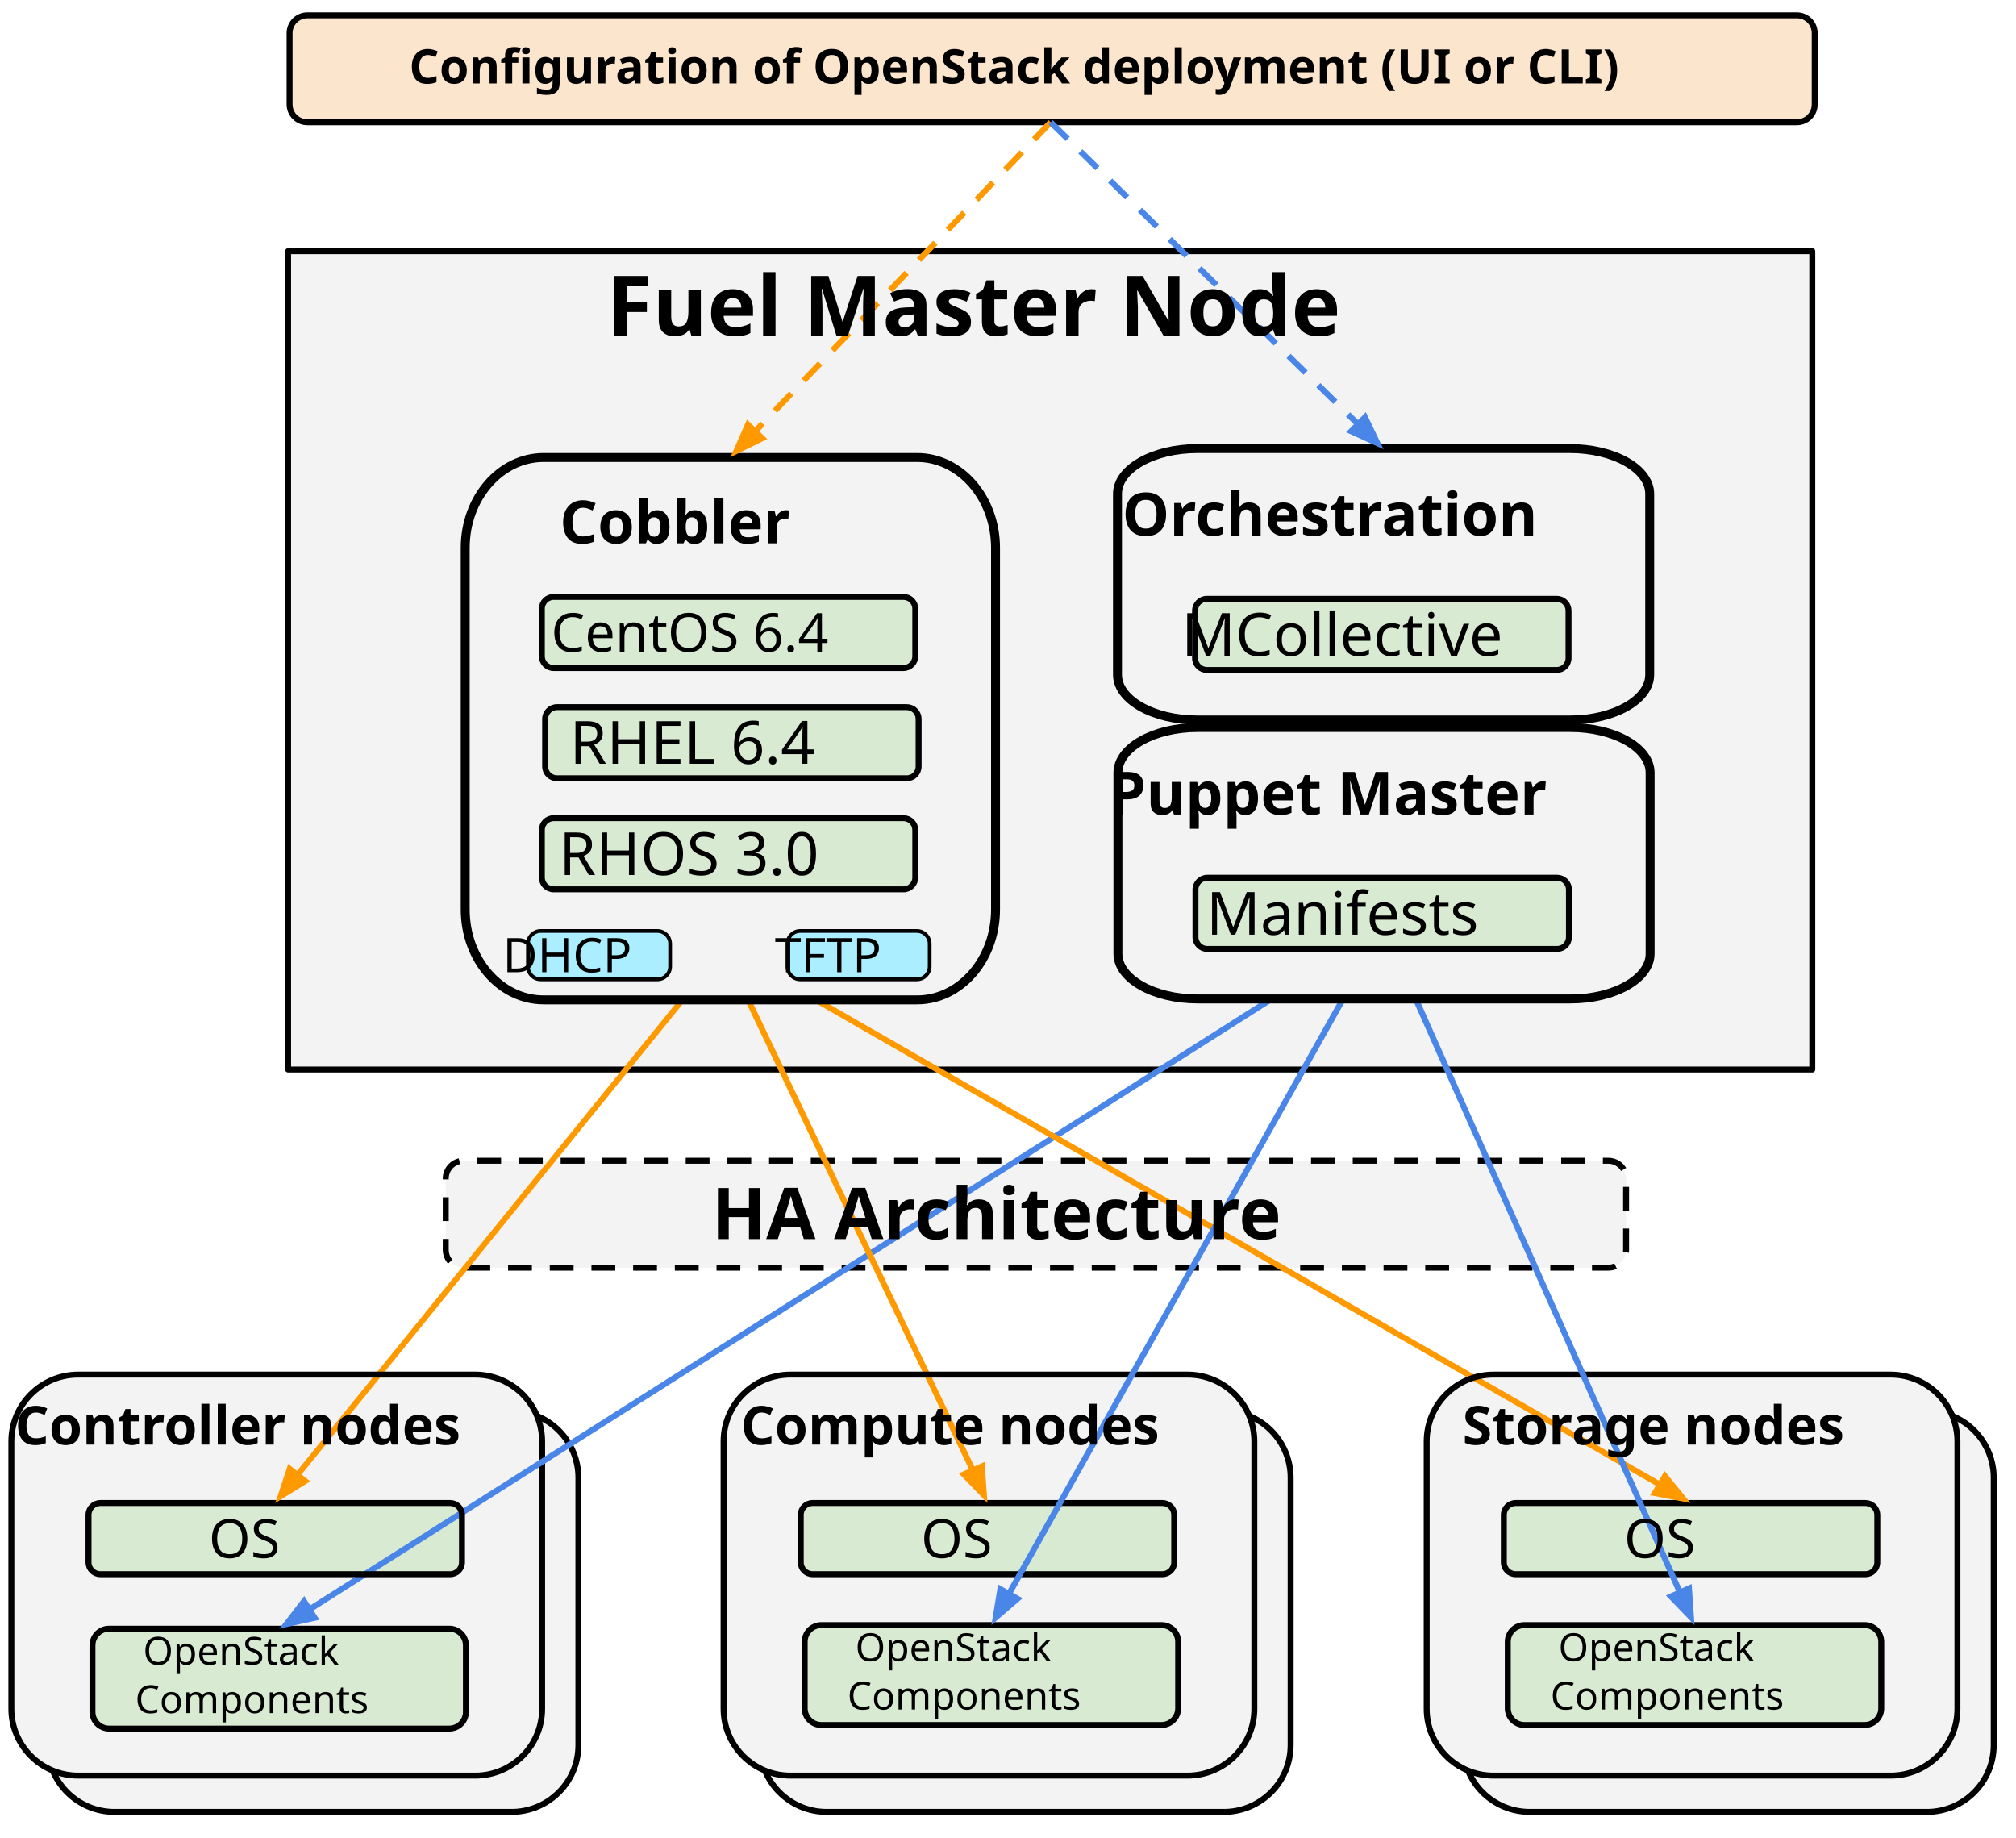
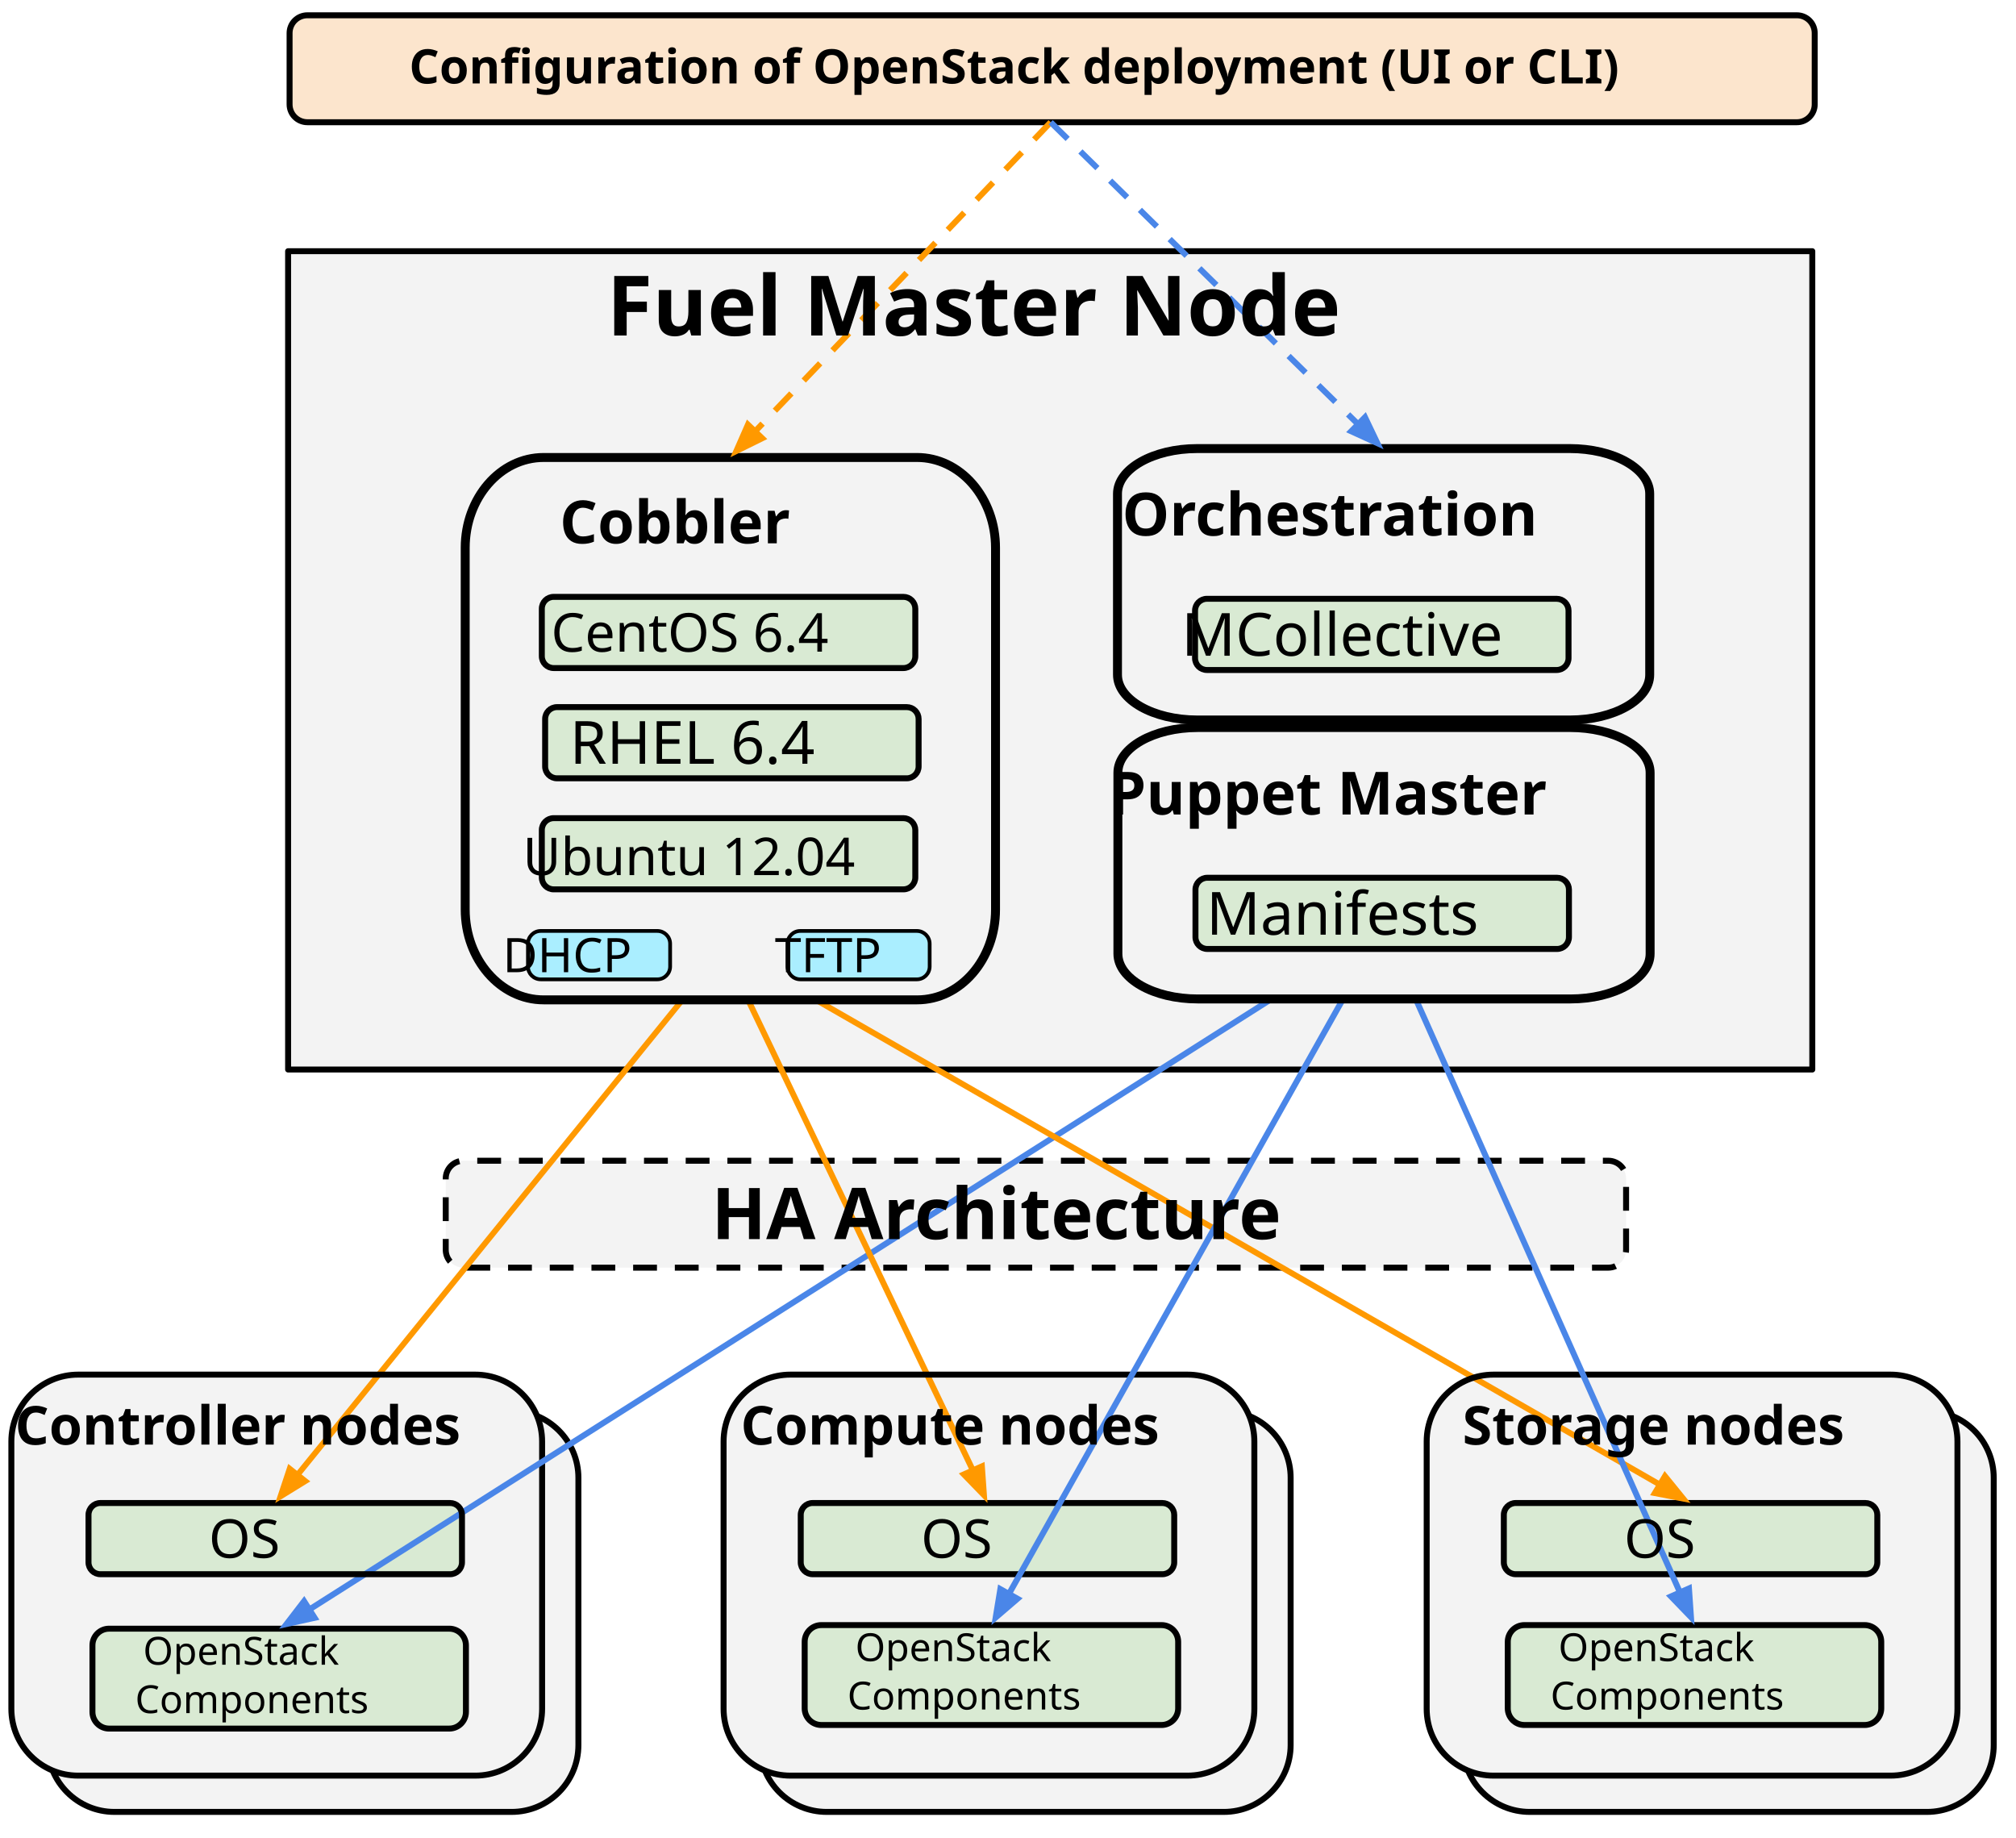
<svg xmlns="http://www.w3.org/2000/svg" version="1.1" viewBox="0.0 0.0 677.0 617.0" stroke-miterlimit="10" id="svg2" width="100%" height="100%" stroke-linecap="square" stroke="none" fill="none">
  <defs id="defs187" />
  <clipPath id="p.0">
    <path d="m0 0l677.0 0l0 617.0l-677.0 0l0 -617.0z" clip-rule="nonzero" id="path5" />
  </clipPath>
  <g clip-path="url(#p.0)" id="g7">
    <path d="m 97.403,84.255 511.842,0 0,274.772 -511.842,0 z" id="path17" style="fill:#f3f3f3;fill-rule:nonzero" />
    <path d="m 375.266,165.808 0,0 c 0,-8.389 11.996,-15.19 26.793,-15.19 l 125.14,0 c 7.106,0 13.921,1.6 18.946,4.449 5.025,2.849 7.848,6.712 7.848,10.741 l 0,60.758 c 0,8.389 -11.996,15.19 -26.793,15.19 l -125.14,0 c -14.797,0 -26.793,-6.801 -26.793,-15.19 z" id="path35" style="fill:#f3f3f3;fill-rule:nonzero" />
    <path d="m0 0l677.814 0l0 617.344l-677.814 0z" id="path9" fill-rule="nonzero" fill-opacity="0.0" fill="#000000" />
    <path d="m 401.314,205.045 0,0 c 0,-2.2 1.784,-3.984 3.984,-3.984 l 117.449,0 c 1.057,0 2.07,0.42 2.817,1.167 0.747,0.747 1.167,1.761 1.167,2.817 l 0,15.937 c 0,2.2 -1.784,3.984 -3.984,3.984 l -117.449,0 0,0 c -2.2,0 -3.984,-1.784 -3.984,-3.984 z" id="path41" style="fill:#d9ead3;fill-rule:nonzero" />
    <path d="m149.684 395.726l0 0c0 -3.305 2.679 -5.984 5.984 -5.984l384.409 0c1.587 0 3.109 0.63 4.232 1.753c1.122 1.122 1.753 2.644 1.753 4.232l0 23.937c0 3.305 -2.679 5.984 -5.984 5.984l-384.409 0c-3.305 0 -5.984 -2.679 -5.984 -5.984z" id="path11" fill-rule="nonzero" fill="#f3f3f3" />
    <path d="m 401.314,205.045 0,0 c 0,-2.2 1.784,-3.984 3.984,-3.984 l 117.449,0 c 1.057,0 2.07,0.42 2.817,1.167 0.747,0.747 1.167,1.761 1.167,2.817 l 0,15.937 c 0,2.2 -1.784,3.984 -3.984,3.984 l -117.449,0 0,0 c -2.2,0 -3.984,-1.784 -3.984,-3.984 z" id="path43" style="stroke:#000000;stroke-width:2;stroke-linecap:butt;stroke-linejoin:round" />
    <path d="m149.684 395.726l0 0c0 -3.305 2.679 -5.984 5.984 -5.984l384.409 0c1.587 0 3.109 0.63 4.232 1.753c1.122 1.122 1.753 2.644 1.753 4.232l0 23.937c0 3.305 -2.679 5.984 -5.984 5.984l-384.409 0c-3.305 0 -5.984 -2.679 -5.984 -5.984z" id="path13" stroke-dasharray="8.0,6.0" stroke-linejoin="round" stroke-linecap="butt" stroke-width="2.0" stroke="#000000" fill-rule="nonzero" />
    <path d="m96.75 84.347l511.842 0l0 274.772l-511.842 0z" id="path19" stroke-linejoin="round" stroke-linecap="butt" stroke-width="2.0" stroke="#000000" fill-rule="nonzero" />
    <path d="m16 496.191l0 0c0 -12.394 10.047 -22.441 22.441 -22.441l133.353 0c5.952 0 11.66 2.364 15.868 6.573c4.209 4.209 6.573 9.917 6.573 15.868l0 89.763c0 12.394 -10.047 22.441 -22.441 22.441l-133.353 0l0 0c-12.394 0 -22.441 -10.047 -22.441 -22.441z" id="path47" fill-rule="nonzero" fill="#f3f3f3" />
    <path d="m16 496.191l0 0c0 -12.394 10.047 -22.441 22.441 -22.441l133.353 0c5.952 0 11.66 2.364 15.868 6.573c4.209 4.209 6.573 9.917 6.573 15.868l0 89.763c0 12.394 -10.047 22.441 -22.441 22.441l-133.353 0l0 0c-12.394 0 -22.441 -10.047 -22.441 -22.441z" id="path49" stroke-linejoin="round" stroke-linecap="butt" stroke-width="2.0" stroke="#000000" fill-rule="nonzero" />
    <path d="m3.813 484.004l0 0c0 -12.394 10.047 -22.441 22.441 -22.441l133.353 0c5.952 0 11.66 2.364 15.868 6.573c4.209 4.209 6.573 9.917 6.573 15.868l0 89.763c0 12.394 -10.047 22.441 -22.441 22.441l-133.353 0l0 0c-12.394 0 -22.441 -10.047 -22.441 -22.441z" id="path51" fill-rule="nonzero" fill="#f3f3f3" />
    <path d="M 242.356,319.429 99.848,495.295" id="path127" style="stroke:#ff9900;stroke-width:1.938;stroke-linecap:butt;stroke-linejoin:round" />
    <path d="m3.813 484.004l0 0c0 -12.394 10.047 -22.441 22.441 -22.441l133.353 0c5.952 0 11.66 2.364 15.868 6.573c4.209 4.209 6.573 9.917 6.573 15.868l0 89.763c0 12.394 -10.047 22.441 -22.441 22.441l-133.353 0l0 0c-12.394 0 -22.441 -10.047 -22.441 -22.441z" id="path53" stroke-linejoin="round" stroke-linecap="butt" stroke-width="2.0" stroke="#000000" fill-rule="nonzero" />
    <path d="m29.722 508.657l0 0c0 -2.201 1.784 -3.984 3.984 -3.984l117.449 0c1.057 0 2.07 0.42 2.817 1.167c0.747 0.747 1.167 1.761 1.167 2.817l0 15.937c0 2.2 -1.784 3.984 -3.984 3.984l-117.449 0l0 0c-2.2 0 -3.984 -1.784 -3.984 -3.984z" id="path63" fill-rule="nonzero" fill="#d9ead3" />
    <path d="M 463.649,312.158 103.883,540.434" id="path145" style="stroke:#4a86e8;stroke-width:2;stroke-linecap:butt;stroke-linejoin:round" />
    <path d="m29.722 508.657l0 0c0 -2.201 1.784 -3.984 3.984 -3.984l117.449 0c1.057 0 2.07 0.42 2.817 1.167c0.747 0.747 1.167 1.761 1.167 2.817l0 15.937c0 2.2 -1.784 3.984 -3.984 3.984l-117.449 0l0 0c-2.2 0 -3.984 -1.784 -3.984 -3.984z" id="path65" stroke-linejoin="round" stroke-linecap="butt" stroke-width="2.0" stroke="#000000" fill-rule="nonzero" />
    <path d="m31.046 552.461l0 0c0 -3.088 2.503 -5.591 5.591 -5.591l114.236 0c1.483 0 2.905 0.589 3.953 1.637c1.048 1.048 1.637 2.47 1.637 3.953l0 22.362c0 3.088 -2.503 5.591 -5.591 5.591l-114.236 0c-3.088 0 -5.591 -2.503 -5.591 -5.591z" id="path69" fill-rule="nonzero" fill="#d9ead3" />
    <path d="m31.046 552.461l0 0c0 -3.088 2.503 -5.591 5.591 -5.591l114.236 0c1.483 0 2.905 0.589 3.953 1.637c1.048 1.048 1.637 2.47 1.637 3.953l0 22.362c0 3.088 -2.503 5.591 -5.591 5.591l-114.236 0c-3.088 0 -5.591 -2.503 -5.591 -5.591z" id="path71" stroke-linejoin="round" stroke-linecap="butt" stroke-width="2.0" stroke="#000000" fill-rule="nonzero" />
    <path d="m255.178 496.191l0 0c0 -12.394 10.047 -22.441 22.441 -22.441l133.353 0c5.952 0 11.66 2.364 15.868 6.573c4.209 4.209 6.573 9.917 6.573 15.868l0 89.763c0 12.394 -10.047 22.441 -22.441 22.441l-133.353 0l0 0c-12.394 0 -22.441 -10.047 -22.441 -22.441z" id="path77" fill-rule="nonzero" fill="#f3f3f3" />
    <path d="m255.178 496.191l0 0c0 -12.394 10.047 -22.441 22.441 -22.441l133.353 0c5.952 0 11.66 2.364 15.868 6.573c4.209 4.209 6.573 9.917 6.573 15.868l0 89.763c0 12.394 -10.047 22.441 -22.441 22.441l-133.353 0l0 0c-12.394 0 -22.441 -10.047 -22.441 -22.441z" id="path79" stroke-linejoin="round" stroke-linecap="butt" stroke-width="2.0" stroke="#000000" fill-rule="nonzero" />
    <path d="m242.991 484.004l0 0c0 -12.394 10.047 -22.441 22.441 -22.441l133.353 0c5.952 0 11.66 2.364 15.868 6.573c4.209 4.209 6.573 9.917 6.573 15.868l0 89.763c0 12.394 -10.047 22.441 -22.441 22.441l-133.353 0l0 0c-12.394 0 -22.441 -10.047 -22.441 -22.441z" id="path81" fill-rule="nonzero" fill="#f3f3f3" />
    <path d="m 242.974,318.475 83.741,175.248" id="path133" style="stroke:#ff9900;stroke-width:1.989;stroke-linecap:butt;stroke-linejoin:round" />
    <path d="m242.991 484.004l0 0c0 -12.394 10.047 -22.441 22.441 -22.441l133.353 0c5.952 0 11.66 2.364 15.868 6.573c4.209 4.209 6.573 9.917 6.573 15.868l0 89.763c0 12.394 -10.047 22.441 -22.441 22.441l-133.353 0l0 0c-12.394 0 -22.441 -10.047 -22.441 -22.441z" id="path83" stroke-linejoin="round" stroke-linecap="butt" stroke-width="2.0" stroke="#000000" fill-rule="nonzero" />
    <path d="m268.9 508.657l0 0c0 -2.201 1.784 -3.984 3.984 -3.984l117.449 0c1.057 0 2.07 0.42 2.817 1.167c0.747 0.747 1.167 1.761 1.167 2.817l0 15.937c0 2.2 -1.784 3.984 -3.984 3.984l-117.449 0l0 0c-2.2 0 -3.984 -1.784 -3.984 -3.984z" id="path87" fill-rule="nonzero" fill="#d9ead3" />
    <path d="m268.9 508.657l0 0c0 -2.201 1.784 -3.984 3.984 -3.984l117.449 0c1.057 0 2.07 0.42 2.817 1.167c0.747 0.747 1.167 1.761 1.167 2.817l0 15.937c0 2.2 -1.784 3.984 -3.984 3.984l-117.449 0l0 0c-2.2 0 -3.984 -1.784 -3.984 -3.984z" id="path89" stroke-linejoin="round" stroke-linecap="butt" stroke-width="2.0" stroke="#000000" fill-rule="nonzero" />
    <path d="m270.225 551.255l0 0c0 -3.088 2.503 -5.591 5.591 -5.591l114.236 0c1.483 0 2.905 0.589 3.953 1.637c1.048 1.048 1.637 2.47 1.637 3.953l0 22.362c0 3.088 -2.503 5.591 -5.591 5.591l-114.236 0c-3.088 0 -5.591 -2.503 -5.591 -5.591z" id="path93" fill-rule="nonzero" fill="#d9ead3" />
    <path d="m270.225 551.255l0 0c0 -3.088 2.503 -5.591 5.591 -5.591l114.236 0c1.483 0 2.905 0.589 3.953 1.637c1.048 1.048 1.637 2.47 1.637 3.953l0 22.362c0 3.088 -2.503 5.591 -5.591 5.591l-114.236 0c-3.088 0 -5.591 -2.503 -5.591 -5.591z" id="path95" stroke-linejoin="round" stroke-linecap="butt" stroke-width="2.0" stroke="#000000" fill-rule="nonzero" />
    <path d="m491.286 496.191l0 0c0 -12.394 10.047 -22.441 22.441 -22.441l133.353 0c5.952 0 11.66 2.364 15.868 6.573c4.209 4.209 6.573 9.917 6.573 15.868l0 89.763c0 12.394 -10.047 22.441 -22.441 22.441l-133.353 0l0 0c-12.394 0 -22.441 -10.047 -22.441 -22.441z" id="path101" fill-rule="nonzero" fill="#f3f3f3" />
    <path d="m491.286 496.191l0 0c0 -12.394 10.047 -22.441 22.441 -22.441l133.353 0c5.952 0 11.66 2.364 15.868 6.573c4.209 4.209 6.573 9.917 6.573 15.868l0 89.763c0 12.394 -10.047 22.441 -22.441 22.441l-133.353 0l0 0c-12.394 0 -22.441 -10.047 -22.441 -22.441z" id="path103" stroke-linejoin="round" stroke-linecap="butt" stroke-width="2.0" stroke="#000000" fill-rule="nonzero" />
    <path d="m479.099 484.004l0 0c0 -12.394 10.047 -22.441 22.441 -22.441l133.353 0c5.952 0 11.66 2.364 15.868 6.573c4.209 4.209 6.573 9.917 6.573 15.868l0 89.763c0 12.394 -10.047 22.441 -22.441 22.441l-133.353 0l0 0c-12.394 0 -22.441 -10.047 -22.441 -22.441z" id="path105" fill-rule="nonzero" fill="#f3f3f3" />
    <path d="M 243.943,318.464 557.437,498.524" id="path139" style="stroke:#ff9900;stroke-width:1.967;stroke-linecap:butt;stroke-linejoin:round" />
    <path d="m479.099 484.004l0 0c0 -12.394 10.047 -22.441 22.441 -22.441l133.353 0c5.952 0 11.66 2.364 15.868 6.573c4.209 4.209 6.573 9.917 6.573 15.868l0 89.763c0 12.394 -10.047 22.441 -22.441 22.441l-133.353 0l0 0c-12.394 0 -22.441 -10.047 -22.441 -22.441z" id="path107" stroke-linejoin="round" stroke-linecap="butt" stroke-width="2.0" stroke="#000000" fill-rule="nonzero" />
    <path d="m505.008 508.657l0 0c0 -2.201 1.784 -3.984 3.984 -3.984l117.449 0c1.057 0 2.07 0.42 2.817 1.167c0.747 0.747 1.167 1.761 1.167 2.817l0 15.937c0 2.2 -1.784 3.984 -3.984 3.984l-117.449 0l0 0c-2.201 0 -3.984 -1.784 -3.984 -3.984z" id="path111" fill-rule="nonzero" fill="#d9ead3" />
    <path d="m505.008 508.657l0 0c0 -2.201 1.784 -3.984 3.984 -3.984l117.449 0c1.057 0 2.07 0.42 2.817 1.167c0.747 0.747 1.167 1.761 1.167 2.817l0 15.937c0 2.2 -1.784 3.984 -3.984 3.984l-117.449 0l0 0c-2.201 0 -3.984 -1.784 -3.984 -3.984z" id="path113" stroke-linejoin="round" stroke-linecap="butt" stroke-width="2.0" stroke="#000000" fill-rule="nonzero" />
    <path d="m506.332 551.255l0 0c0 -3.088 2.503 -5.591 5.591 -5.591l114.236 0c1.483 0 2.905 0.589 3.953 1.637c1.048 1.048 1.637 2.47 1.637 3.953l0 22.362c0 3.088 -2.503 5.591 -5.591 5.591l-114.236 0c-3.088 0 -5.591 -2.503 -5.591 -5.591z" id="path117" fill-rule="nonzero" fill="#d9ead3" />
    <path d="m506.332 551.255l0 0c0 -3.088 2.503 -5.591 5.591 -5.591l114.236 0c1.483 0 2.905 0.589 3.953 1.637c1.048 1.048 1.637 2.47 1.637 3.953l0 22.362c0 3.088 -2.503 5.591 -5.591 5.591l-114.236 0c-3.088 0 -5.591 -2.503 -5.591 -5.591z" id="path119" stroke-linejoin="round" stroke-linecap="butt" stroke-width="2.0" stroke="#000000" fill-rule="nonzero" />
    <path d="m245.266 311.617l-152.836 193.055" id="path125" fill-rule="nonzero" fill-opacity="0.0" fill="#000000" />
    <path d="m 156.221,183.965 0,0 c 0,-16.764 11.786,-30.353 26.325,-30.353 l 125.44,0 c 6.982,0 13.678,3.198 18.615,8.89 4.937,5.692 7.711,13.413 7.711,21.463 l 0,121.41 c 0,16.764 -11.786,30.353 -26.325,30.353 l -125.44,0 c -14.539,0 -26.325,-13.59 -26.325,-30.353 z" id="path23" style="fill:#f3f3f3;fill-rule:nonzero" />
    <path d="m97.289 493.213l-3.044 9.167l8.224 -5.066z" id="path129" stroke-linecap="butt" stroke-width="2.0" stroke="#ff9900" fill-rule="evenodd" fill="#ff9900" />
    <path d="m245.266 311.617l86.343 193.055" id="path131" fill-rule="nonzero" fill-opacity="0.0" fill="#000000" />
    <path d="m181.952 204.398l0 0c0 -2.2 1.784 -3.984 3.984 -3.984l117.449 0c1.057 0 2.07 0.42 2.817 1.167c0.747 0.747 1.167 1.761 1.167 2.817l0 15.937c0 2.2 -1.784 3.984 -3.984 3.984l-117.449 0l0 0c-2.2 0 -3.984 -1.784 -3.984 -3.984z" id="path29" fill-rule="nonzero" fill="#d9ead3" />
    <path d="m323.694 495.067l6.721 6.937l-0.69 -9.634z" id="path135" stroke-linecap="butt" stroke-width="2.0" stroke="#ff9900" fill-rule="evenodd" fill="#ff9900" />
    <path d="m245.266 311.617l322.45 193.055" id="path137" fill-rule="nonzero" fill-opacity="0.0" fill="#000000" />
    <path d="m181.952 204.398l0 0c0 -2.2 1.784 -3.984 3.984 -3.984l117.449 0c1.057 0 2.07 0.42 2.817 1.167c0.747 0.747 1.167 1.761 1.167 2.817l0 15.937c0 2.2 -1.784 3.984 -3.984 3.984l-117.449 0l0 0c-2.2 0 -3.984 -1.784 -3.984 -3.984z" id="path31" stroke-linejoin="round" stroke-linecap="butt" stroke-width="2.0" stroke="#000000" fill-rule="nonzero" />
    <path d="m464.629 311.178l-125.82 224.024" id="path151" stroke-linejoin="round" stroke-linecap="butt" stroke-width="2.0" stroke="#4a86e8" fill-rule="evenodd" />
    <path d="m555.724 501.342l9.484 1.828l-6.09 -7.497z" id="path141" stroke-linecap="butt" stroke-width="2.0" stroke="#ff9900" fill-rule="evenodd" fill="#ff9900" />
    <path d="m464.629 311.178l99.53 223.524" id="path157" stroke-linejoin="round" stroke-linecap="butt" stroke-width="2.0" stroke="#4a86e8" fill-rule="evenodd" />
    <path d="m464.629 311.178l-370.874 235.692" id="path143" fill-rule="nonzero" fill-opacity="0.0" fill="#000000" />
    <path d="m183.065 241.414l0 0c0 -2.2 1.784 -3.984 3.984 -3.984l117.449 0c1.057 0 2.07 0.42 2.817 1.167c0.747 0.747 1.167 1.761 1.167 2.817l0 15.937c0 2.2 -1.784 3.984 -3.984 3.984l-117.449 0l0 0c-2.2 0 -3.984 -1.784 -3.984 -3.984z" id="path57" fill-rule="nonzero" fill="#d9ead3" />
    <path d="m 375.266,165.808 0,0 c 0,-8.389 11.996,-15.19 26.793,-15.19 l 125.14,0 c 7.106,0 13.921,1.6 18.946,4.449 5.025,2.849 7.848,6.712 7.848,10.741 l 0,60.758 c 0,8.389 -11.996,15.19 -26.793,15.19 l -125.14,0 c -14.797,0 -26.793,-6.801 -26.793,-15.19 z" id="path37" style="stroke:#000000;stroke-width:3;stroke-linecap:butt;stroke-linejoin:round;stroke-miterlimit:10;stroke-dasharray:none" />
    <path d="m102.111 537.646l-5.888 7.656l9.432 -2.08z" id="path147" stroke-linecap="butt" stroke-width="2.0" stroke="#4a86e8" fill-rule="evenodd" fill="#4a86e8" />
    <path d="m464.629 311.178l-131.696 234.487" id="path149" fill-rule="nonzero" fill-opacity="0.0" fill="#000000" />
    <path d="m183.065 241.414l0 0c0 -2.2 1.784 -3.984 3.984 -3.984l117.449 0c1.057 0 2.07 0.42 2.817 1.167c0.747 0.747 1.167 1.761 1.167 2.817l0 15.937c0 2.2 -1.784 3.984 -3.984 3.984l-117.449 0l0 0c-2.2 0 -3.984 -1.784 -3.984 -3.984z" id="path59" stroke-linejoin="round" stroke-linecap="butt" stroke-width="2.0" stroke="#000000" fill-rule="nonzero" />
    <path d="m335.929 533.584l-1.564 9.531l7.325 -6.296z" id="path153" stroke-linecap="butt" stroke-width="2.0" stroke="#4a86e8" fill-rule="evenodd" fill="#4a86e8" />
    <text xml:space="preserve" style="font-size:28px;font-style:normal;font-variant:normal;font-weight:bold;font-stretch:normal;text-align:center;line-height:125%;letter-spacing:0px;word-spacing:0px;text-anchor:middle;fill:#000000;fill-opacity:1;stroke:none;font-family:PT Sans;-inkscape-font-specification:PT Sans Bold" x="464.782" y="179.819" id="text3180">
      <tspan id="tspan3182" x="464.782" y="179.819" style="font-size:20px;font-style:normal;font-variant:normal;font-weight:bold;font-stretch:normal;font-family:PT Sans;-inkscape-font-specification:PT Sans Bold">Orchestration</tspan>
    </text>
    <path d="m464.629 311.178l104.412 234.487" id="path155" fill-rule="nonzero" fill-opacity="0.0" fill="#000000" />
    <text xml:space="preserve" style="font-size:20px;font-style:normal;font-weight:normal;text-align:center;line-height:125%;letter-spacing:0px;word-spacing:0px;text-anchor:middle;fill:#000000;fill-opacity:1;stroke:none;font-family:PT Sans;-inkscape-font-specification:PT Sans;font-stretch:normal;font-variant:normal" x="463.701" y="220.172" id="text3196">
      <tspan x="463.701" y="220.172" id="tspan3954">MCollective</tspan>
    </text>
    <path d="m561.142 536.046l6.71 6.948l-0.674 -9.635z" id="path159" stroke-linecap="butt" stroke-width="2.0" stroke="#4a86e8" fill-rule="evenodd" fill="#4a86e8" />
    <path d="m 97.246,11.117 0,0 c 0,-3.305 2.679,-5.984 5.984,-5.984 l 500.189,0 c 1.587,0 3.109,0.63 4.232,1.753 1.122,1.122 1.753,2.644 1.753,4.232 l 0,23.937 c 0,3.305 -2.679,5.984 -5.984,5.984 l -500.189,0 c -3.305,0 -5.984,-2.679 -5.984,-5.984 z" id="path161" style="fill:#fce5cd;fill-rule:nonzero;stroke:#000000;stroke-opacity:1;stroke-width:2;stroke-miterlimit:10;stroke-dasharray:none" />
    <path d="m352.828 41.038l-107.562 112.5" id="path167" fill-rule="nonzero" fill-opacity="0.0" fill="#000000" />
    <path d="m352.828 41.038l-99.269 103.827" id="path169" stroke-dasharray="8.0,6.0" stroke-linejoin="round" stroke-linecap="butt" stroke-width="2.0" stroke="#ff9900" fill-rule="evenodd" />
    <path d="m 156.221,183.965 0,0 c 0,-16.764 11.786,-30.353 26.325,-30.353 l 125.44,0 c 6.982,0 13.678,3.198 18.615,8.89 4.937,5.692 7.711,13.413 7.711,21.463 l 0,121.41 c 0,16.764 -11.786,30.353 -26.325,30.353 l -125.44,0 c -14.539,0 -26.325,-13.59 -26.325,-30.353 z" id="path25" style="stroke:#000000;stroke-width:3;stroke-linecap:butt;stroke-linejoin:round;stroke-miterlimit:10;stroke-dasharray:none" />
    <path d="m251.172 142.582l-3.885 8.843l8.66 -4.277z" id="path171" stroke-linecap="butt" stroke-width="2.0" stroke="#ff9900" fill-rule="evenodd" fill="#ff9900" />
    <path d="m352.828 41.038l111.801 109.825" id="path173" fill-rule="nonzero" fill-opacity="0.0" fill="#000000" />
    <path d="m352.828 41.038l103.24 101.415" id="path175" stroke-dasharray="8.0,6.0" stroke-linejoin="round" stroke-linecap="butt" stroke-width="2.0" stroke="#4a86e8" fill-rule="evenodd" />
    <path d="m453.753 144.81l8.79 4.004l-4.16 -8.717z" id="path177" stroke-linecap="butt" stroke-width="2.0" stroke="#4a86e8" fill-rule="evenodd" fill="#4a86e8" />
    <path d="m181.952 278.7l0 0c0 -2.2 1.784 -3.984 3.984 -3.984l117.449 0c1.057 0 2.07 0.42 2.817 1.167c0.747 0.747 1.167 1.761 1.167 2.817l0 15.937c0 2.201 -1.784 3.984 -3.984 3.984l-117.449 0l0 0c-2.2 0 -3.984 -1.784 -3.984 -3.984z" id="path179" fill-rule="nonzero" fill="#d9ead3" />
    <path d="m181.952 278.7l0 0c0 -2.2 1.784 -3.984 3.984 -3.984l117.449 0c1.057 0 2.07 0.42 2.817 1.167c0.747 0.747 1.167 1.761 1.167 2.817l0 15.937c0 2.201 -1.784 3.984 -3.984 3.984l-117.449 0l0 0c-2.2 0 -3.984 -1.784 -3.984 -3.984z" id="path181" stroke-linejoin="round" stroke-linecap="butt" stroke-width="2.0" stroke="#000000" fill-rule="nonzero" />
    <text xml:space="preserve" style="font-size:20px;font-style:normal;font-variant:normal;font-weight:bold;font-stretch:normal;text-align:center;line-height:125%;letter-spacing:0px;word-spacing:0px;text-anchor:middle;fill:#000000;fill-opacity:1;stroke:none;font-family:PT Sans;-inkscape-font-specification:PT Sans Bold" x="353.536" y="28.025" id="text3166">
      <tspan id="tspan3168" x="353.536" y="28.025" style="font-size:16px;font-style:normal;font-variant:normal;font-weight:bold;font-stretch:normal;font-family:PT Sans;-inkscape-font-specification:PT Sans Bold">Configuration of OpenStack deployment (UI or CLI)</tspan>
    </text>
    <text xml:space="preserve" style="font-size:28px;font-style:normal;font-variant:normal;font-weight:bold;font-stretch:normal;text-align:center;line-height:125%;letter-spacing:0px;word-spacing:0px;text-anchor:middle;fill:#000000;fill-opacity:1;stroke:none;font-family:PT Sans;-inkscape-font-specification:PT Sans Bold" x="244.866" y="182.433" id="text3176">
      <tspan id="tspan3178" x="244.866" y="182.433" style="font-size:20px;font-style:normal;font-variant:normal;font-weight:bold;font-stretch:normal;font-family:PT Sans;-inkscape-font-specification:PT Sans Bold">Cobbler</tspan>
    </text>
    <text xml:space="preserve" style="font-size:20px;font-style:normal;font-weight:normal;text-align:center;line-height:125%;letter-spacing:0px;word-spacing:0px;text-anchor:middle;fill:#000000;fill-opacity:1;stroke:none;font-family:PT Sans;-inkscape-font-specification:PT Sans;font-stretch:normal;font-variant:normal" x="244.652" y="218.813" id="text3184">
      <tspan id="tspan3186" x="244.652" y="218.813" style="font-size:18px;-inkscape-font-specification:PT Sans;font-family:PT Sans;font-weight:normal;font-style:normal;font-stretch:normal;font-variant:normal">CentOS 6.4</tspan>
    </text>
    <text xml:space="preserve" style="font-size:20px;font-style:normal;font-weight:normal;text-align:center;line-height:125%;letter-spacing:0px;word-spacing:0px;text-anchor:middle;fill:#000000;fill-opacity:1;stroke:none;font-family:PT Sans;-inkscape-font-specification:PT Sans;font-stretch:normal;font-variant:normal" x="245.476" y="256.448" id="text3188">
      <tspan id="tspan3190" x="245.476" y="256.448">RHEL 6.4</tspan>
    </text>
-     <text xml:space="preserve" style="font-size:20px;font-style:normal;font-weight:normal;text-align:center;line-height:125%;letter-spacing:0px;word-spacing:0px;text-anchor:middle;fill:#000000;fill-opacity:1;stroke:none;font-family:PT Sans;-inkscape-font-specification:PT Sans;font-stretch:normal;font-variant:normal" x="244.358" y="293.827" id="text3192">
-       <tspan id="tspan3194" x="244.358" y="293.827">RHOS 3.0</tspan>
+     <text xml:space="preserve" style="font-size:20px;font-style:normal;font-variant:normal;font-weight:normal;font-stretch:normal;text-align:center;line-height:125%;letter-spacing:0px;word-spacing:0px;text-anchor:middle;fill:#000000;fill-opacity:1;stroke:none;font-family:PT Sans;-inkscape-font-specification:PT Sans" x="244.358" y="293.827" id="text3192">
+       <tspan id="tspan3194" x="244.358" y="293.827" style="font-size:17.5px">Ubuntu 12.04</tspan>
    </text>
    <text xml:space="preserve" style="font-size:20px;font-style:normal;font-variant:normal;font-weight:bold;font-stretch:normal;text-align:center;line-height:125%;letter-spacing:0px;word-spacing:0px;text-anchor:middle;fill:#000000;fill-opacity:1;stroke:none;font-family:PT Sans;-inkscape-font-specification:PT Sans Bold" x="347.571" y="416.059" id="text3200">
      <tspan id="tspan3202" x="347.571" y="416.059" style="font-size:24px;font-style:normal;font-variant:normal;font-weight:bold;font-stretch:normal;font-family:PT Sans;-inkscape-font-specification:PT Sans Bold">HA Architecture</tspan>
    </text>
    <text xml:space="preserve" style="font-size:20px;font-style:normal;font-variant:normal;font-weight:bold;font-stretch:normal;text-align:center;line-height:125%;letter-spacing:0px;word-spacing:0px;text-anchor:middle;fill:#000000;fill-opacity:1;stroke:none;font-family:PT Sans;-inkscape-font-specification:PT Sans Bold" x="92.83" y="485.051" id="text3204">
      <tspan id="tspan3206" x="92.83" y="485.051" style="font-size:18px">Controller nodes</tspan>
    </text>
    <text xml:space="preserve" style="font-size:20px;font-style:normal;font-variant:normal;font-weight:bold;font-stretch:normal;text-align:center;line-height:125%;letter-spacing:0px;word-spacing:0px;text-anchor:middle;fill:#000000;fill-opacity:1;stroke:none;font-family:PT Sans;-inkscape-font-specification:PT Sans Bold" x="332.008" y="485.051" id="text3208">
      <tspan id="tspan3210" x="332.008" y="485.051" style="font-size:18px">Compute nodes</tspan>
    </text>
    <text xml:space="preserve" style="font-size:20px;font-style:normal;font-variant:normal;font-weight:bold;font-stretch:normal;text-align:center;line-height:125%;letter-spacing:0px;word-spacing:0px;text-anchor:middle;fill:#000000;fill-opacity:1;stroke:none;font-family:PT Sans;-inkscape-font-specification:PT Sans Bold" x="568.226" y="485.051" id="text3212">
      <tspan id="tspan3214" x="568.226" y="485.051" style="font-size:18px">Storage nodes</tspan>
    </text>
    <text xml:space="preserve" style="font-size:16px;font-style:normal;font-weight:normal;text-align:center;line-height:125%;letter-spacing:0px;word-spacing:0px;text-anchor:middle;fill:#000000;fill-opacity:1;stroke:none;font-family:PT Sans;-inkscape-font-specification:PT Sans;font-stretch:normal;font-variant:normal" x="92.475" y="523.072" id="text3216">
      <tspan id="tspan3218" x="92.475" y="523.072" style="font-size:18px;-inkscape-font-specification:PT Sans;font-family:PT Sans;font-weight:normal;font-style:normal;font-stretch:normal;font-variant:normal">OS</tspan>
    </text>
    <text xml:space="preserve" style="font-size:14px;font-style:normal;font-weight:normal;text-align:center;line-height:125%;letter-spacing:0px;word-spacing:0px;text-anchor:middle;fill:#000000;fill-opacity:1;stroke:none;font-family:PT Sans;-inkscape-font-specification:PT Sans;font-stretch:normal;font-variant:normal" x="93.682" y="558.961" id="text3220">
      <tspan id="tspan3222" x="93.682" y="558.961" style="font-size:13px;-inkscape-font-specification:PT Sans;font-family:PT Sans;font-weight:normal;font-style:normal;font-stretch:normal;font-variant:normal">OpenStack</tspan>
      <tspan x="93.682" y="575.211" id="tspan3224" style="font-size:13px;-inkscape-font-specification:PT Sans;font-family:PT Sans;font-weight:normal;font-style:normal;font-stretch:normal;font-variant:normal">Components</tspan>
    </text>
    <text xml:space="preserve" style="font-size:16px;font-style:normal;font-weight:normal;text-align:center;line-height:125%;letter-spacing:0px;word-spacing:0px;text-anchor:middle;fill:#000000;fill-opacity:1;stroke:none;font-family:PT Sans;-inkscape-font-specification:PT Sans;font-stretch:normal;font-variant:normal" x="331.653" y="523.072" id="text3216-1">
      <tspan id="tspan3218-7" x="331.653" y="523.072" style="font-size:18px;-inkscape-font-specification:PT Sans;font-family:PT Sans;font-weight:normal;font-style:normal;font-stretch:normal;font-variant:normal">OS</tspan>
    </text>
    <text xml:space="preserve" style="font-size:14px;font-style:normal;font-weight:normal;text-align:center;line-height:125%;letter-spacing:0px;word-spacing:0px;text-anchor:middle;fill:#000000;fill-opacity:1;stroke:none;font-family:PT Sans;-inkscape-font-specification:PT Sans;font-stretch:normal;font-variant:normal" x="332.86" y="557.755" id="text3220-4">
      <tspan id="tspan3222-0" x="332.86" y="557.755" style="font-size:13px;-inkscape-font-specification:PT Sans;font-family:PT Sans;font-weight:normal;font-style:normal;font-stretch:normal;font-variant:normal">OpenStack</tspan>
      <tspan x="332.86" y="574.005" id="tspan3224-9" style="font-size:13px;-inkscape-font-specification:PT Sans;font-family:PT Sans;font-weight:normal;font-style:normal;font-stretch:normal;font-variant:normal">Components</tspan>
    </text>
    <text xml:space="preserve" style="font-size:16px;font-style:normal;font-weight:normal;text-align:center;line-height:125%;letter-spacing:0px;word-spacing:0px;text-anchor:middle;fill:#000000;fill-opacity:1;stroke:none;font-family:PT Sans;-inkscape-font-specification:PT Sans;font-stretch:normal;font-variant:normal" x="567.76" y="523.072" id="text3216-4">
      <tspan id="tspan3218-8" x="567.76" y="523.072" style="font-size:18px;-inkscape-font-specification:PT Sans;font-family:PT Sans;font-weight:normal;font-style:normal;font-stretch:normal;font-variant:normal">OS</tspan>
    </text>
    <text xml:space="preserve" style="font-size:14px;font-style:normal;font-weight:normal;text-align:center;line-height:125%;letter-spacing:0px;word-spacing:0px;text-anchor:middle;fill:#000000;fill-opacity:1;stroke:none;font-family:PT Sans;-inkscape-font-specification:PT Sans;font-stretch:normal;font-variant:normal" x="568.968" y="557.755" id="text3220-8">
      <tspan id="tspan3222-2" x="568.968" y="557.755" style="font-size:13px;-inkscape-font-specification:PT Sans;font-family:PT Sans;font-weight:normal;font-style:normal;font-stretch:normal;font-variant:normal">OpenStack</tspan>
      <tspan x="568.968" y="574.005" id="tspan3224-4" style="font-size:13px;-inkscape-font-specification:PT Sans;font-family:PT Sans;font-weight:normal;font-style:normal;font-stretch:normal;font-variant:normal">Components</tspan>
    </text>
    <text xml:space="preserve" style="font-size:40px;font-style:normal;font-variant:normal;font-weight:bold;font-stretch:normal;text-align:center;line-height:125%;letter-spacing:0px;word-spacing:0px;text-anchor:middle;fill:#000000;fill-opacity:1;stroke:none;font-family:PT Sans;-inkscape-font-specification:PT Sans Bold" x="352.972" y="112.655" id="text3172">
      <tspan id="tspan3174" x="352.972" y="112.655" style="font-size:28px;font-style:normal;font-variant:normal;font-weight:bold;font-stretch:normal;text-align:center;text-anchor:middle;font-family:PT Sans;-inkscape-font-specification:PT Sans Bold">Fuel Master Node</tspan>
    </text>
    <rect style="fill:#aaeeff;fill-opacity:1;stroke:#000000;stroke-width:1.254;stroke-linejoin:round;stroke-opacity:1" id="rect3864" width="47.745" height="16.249" x="177.294" y="312.589" ry="4.304" />
    <text xml:space="preserve" style="font-size:16px;font-style:normal;font-weight:normal;text-align:center;line-height:125%;letter-spacing:0px;word-spacing:0px;text-anchor:middle;fill:#000000;fill-opacity:1;stroke:none;font-family:PT Sans;-inkscape-font-specification:PT Sans;font-stretch:normal;font-variant:normal" x="200.905" y="326.441" id="text3866">
      <tspan id="tspan3868" x="200.905" y="326.441">DHCP</tspan>
    </text>
    <rect style="fill:#aaeeff;fill-opacity:1;stroke:#000000;stroke-width:1.254;stroke-linejoin:round;stroke-opacity:1" id="rect3864-1" width="47.745" height="16.249" x="264.447" y="312.589" ry="4.304" />
    <text xml:space="preserve" style="font-size:16px;font-style:normal;font-weight:normal;text-align:center;line-height:125%;letter-spacing:0px;word-spacing:0px;text-anchor:middle;fill:#000000;fill-opacity:1;stroke:none;font-family:PT Sans;-inkscape-font-specification:PT Sans;font-stretch:normal;font-variant:normal" x="288.487" y="326.44" id="text3866-7">
      <tspan id="tspan3868-4" x="288.487" y="326.44">TFTP</tspan>
    </text>
    <path d="m 375.406,259.475 0,0 c 0,-8.389 11.996,-15.19 26.793,-15.19 l 125.14,0 c 7.106,0 13.921,1.6 18.946,4.449 5.025,2.849 7.848,6.712 7.848,10.741 l 0,60.758 c 0,8.389 -11.996,15.19 -26.793,15.19 l -125.14,0 c -14.797,0 -26.793,-6.801 -26.793,-15.19 z" id="path35-4" style="fill:#f3f3f3;fill-rule:nonzero" />
    <path d="m 401.454,298.713 0,0 c 0,-2.2 1.784,-3.984 3.984,-3.984 l 117.449,0 c 1.057,0 2.07,0.42 2.817,1.167 0.747,0.747 1.167,1.761 1.167,2.817 l 0,15.937 c 0,2.2 -1.784,3.984 -3.984,3.984 l -117.449,0 0,0 c -2.2,0 -3.984,-1.784 -3.984,-3.984 z" id="path41-8" style="fill:#d9ead3;fill-rule:nonzero" />
    <path d="m 401.454,298.713 0,0 c 0,-2.2 1.784,-3.984 3.984,-3.984 l 117.449,0 c 1.057,0 2.07,0.42 2.817,1.167 0.747,0.747 1.167,1.761 1.167,2.817 l 0,15.937 c 0,2.2 -1.784,3.984 -3.984,3.984 l -117.449,0 0,0 c -2.2,0 -3.984,-1.784 -3.984,-3.984 z" id="path43-8" style="stroke:#000000;stroke-width:2;stroke-linecap:butt;stroke-linejoin:round" />
    <path d="m 375.406,259.475 0,0 c 0,-8.389 11.996,-15.19 26.793,-15.19 l 125.14,0 c 7.106,0 13.921,1.6 18.946,4.449 5.025,2.849 7.848,6.712 7.848,10.741 l 0,60.758 c 0,8.389 -11.996,15.19 -26.793,15.19 l -125.14,0 c -14.797,0 -26.793,-6.801 -26.793,-15.19 z" id="path37-2" style="stroke:#000000;stroke-width:3;stroke-linecap:butt;stroke-linejoin:round;stroke-miterlimit:10;stroke-dasharray:none" />
    <text xml:space="preserve" style="font-size:28px;font-style:normal;font-variant:normal;font-weight:normal;font-stretch:normal;text-align:center;line-height:125%;letter-spacing:0px;word-spacing:0px;text-anchor:middle;fill:#000000;fill-opacity:1;stroke:none;font-family:PT Sans;-inkscape-font-specification:PT Sans" x="464.126" y="273.486" id="text3180-4">
      <tspan id="tspan3182-5" x="464.126" y="273.486" style="font-size:20px;font-style:normal;font-variant:normal;font-weight:bold;font-stretch:normal;font-family:PT Sans;-inkscape-font-specification:PT Sans Bold">Puppet Master</tspan>
    </text>
    <text xml:space="preserve" style="font-size:20px;font-style:normal;font-weight:normal;text-align:center;line-height:125%;letter-spacing:0px;word-spacing:0px;text-anchor:middle;fill:#000000;fill-opacity:1;stroke:none;font-family:PT Sans;-inkscape-font-specification:PT Sans;font-stretch:normal;font-variant:normal" x="463.807" y="313.844" id="text3196-5">
      <tspan id="tspan3198-1" x="463.807" y="313.844">Manifests</tspan>
    </text>
  </g>
</svg>
